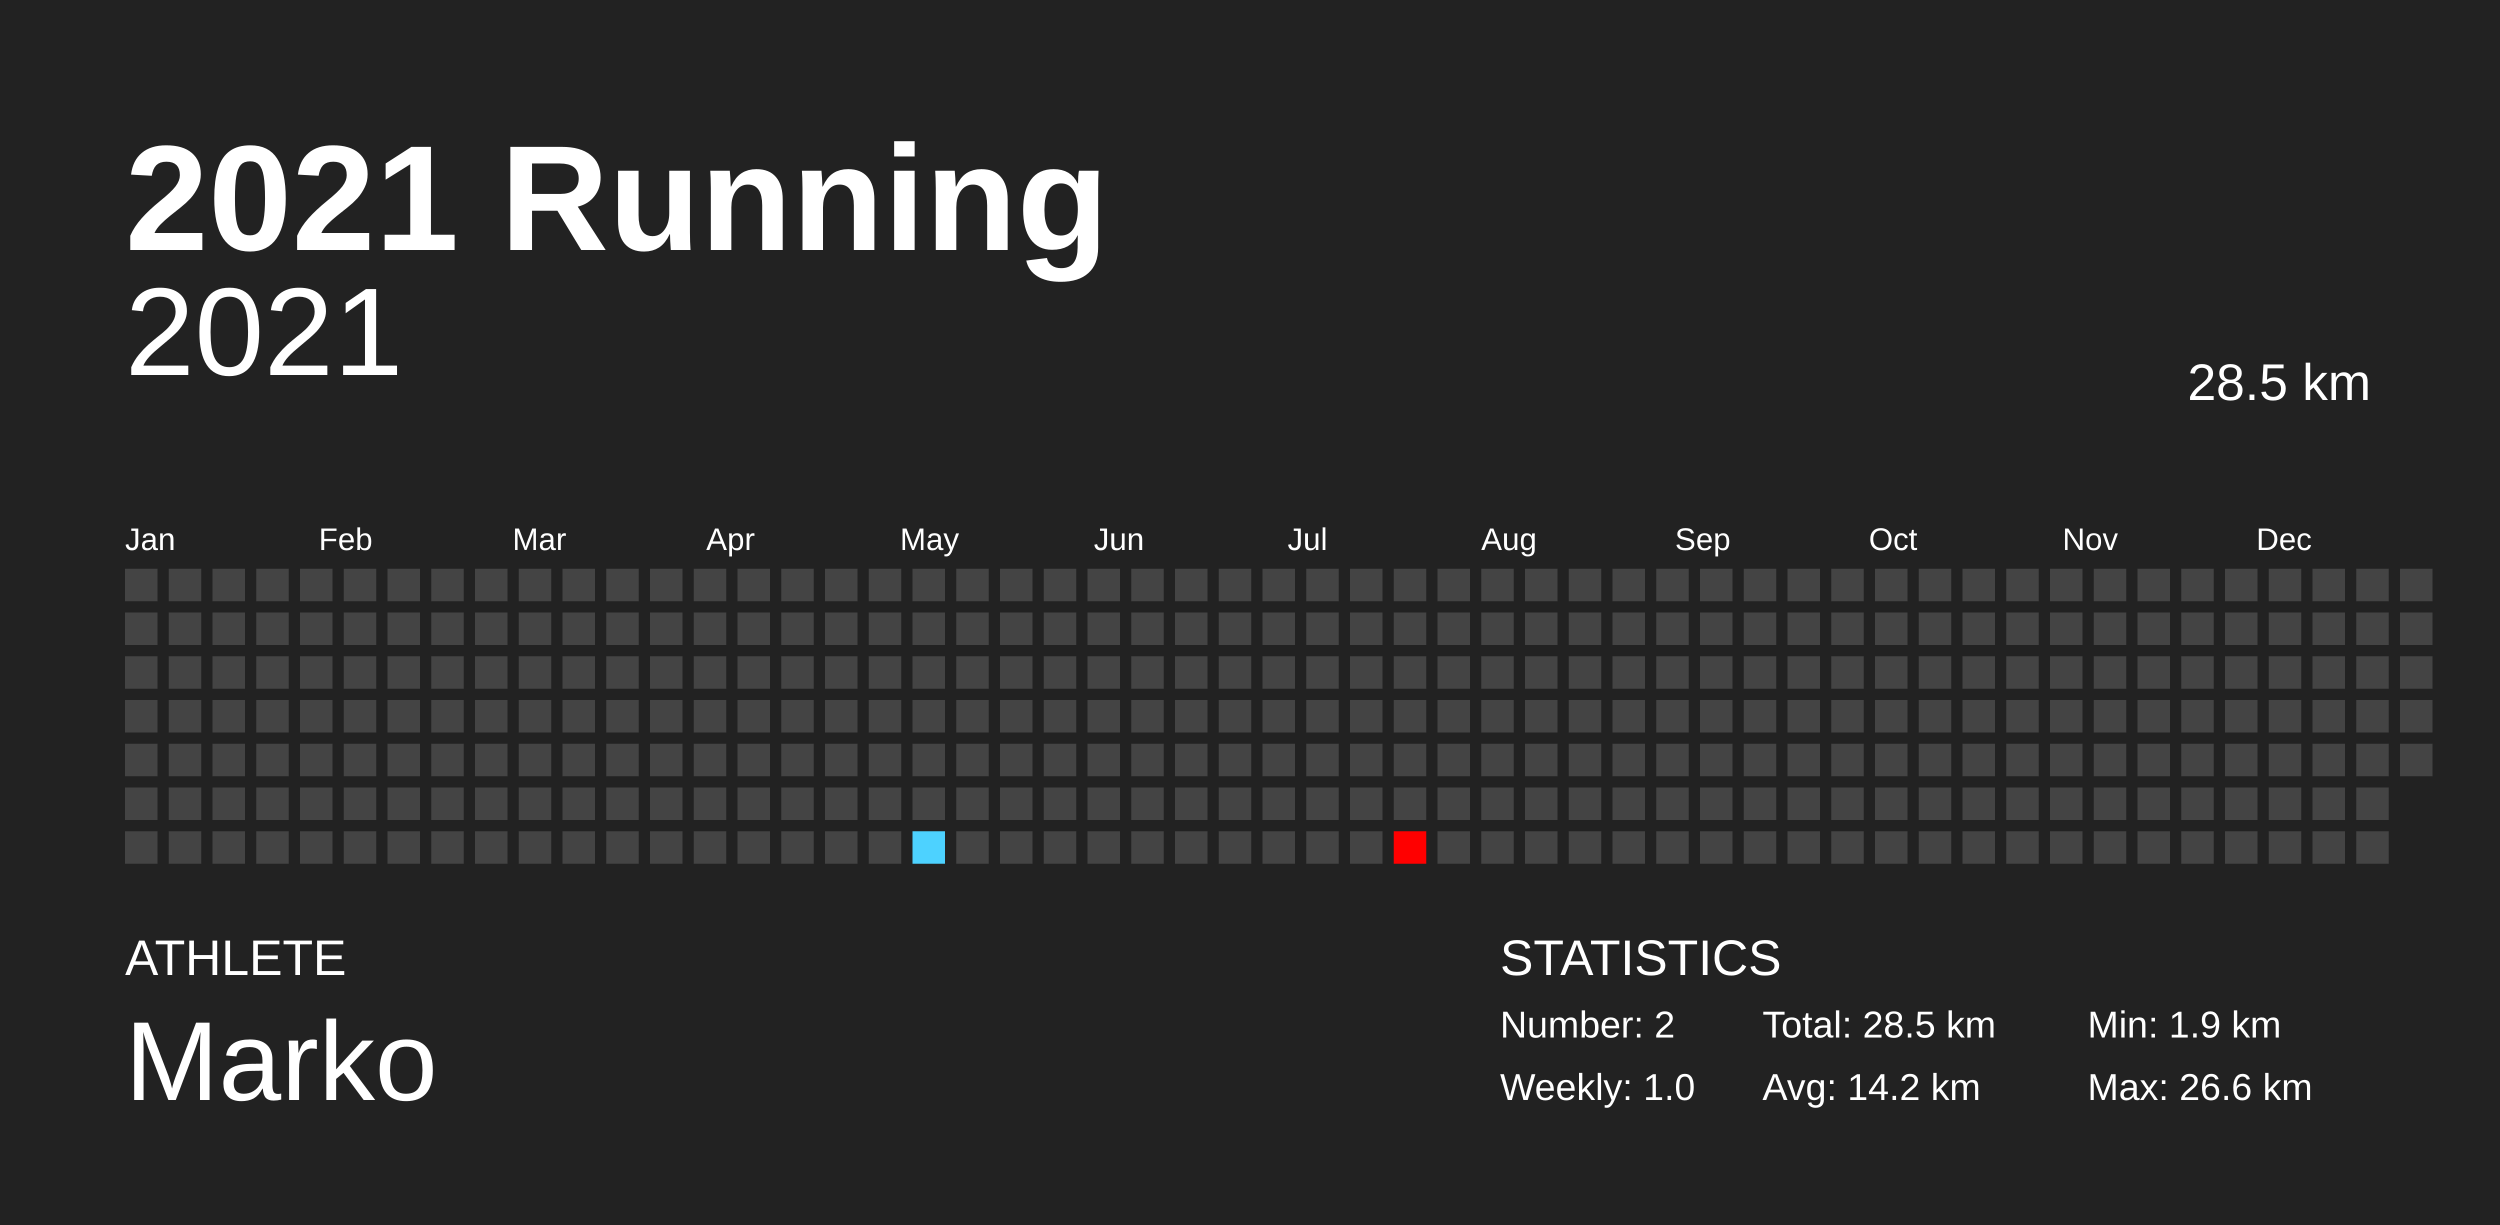
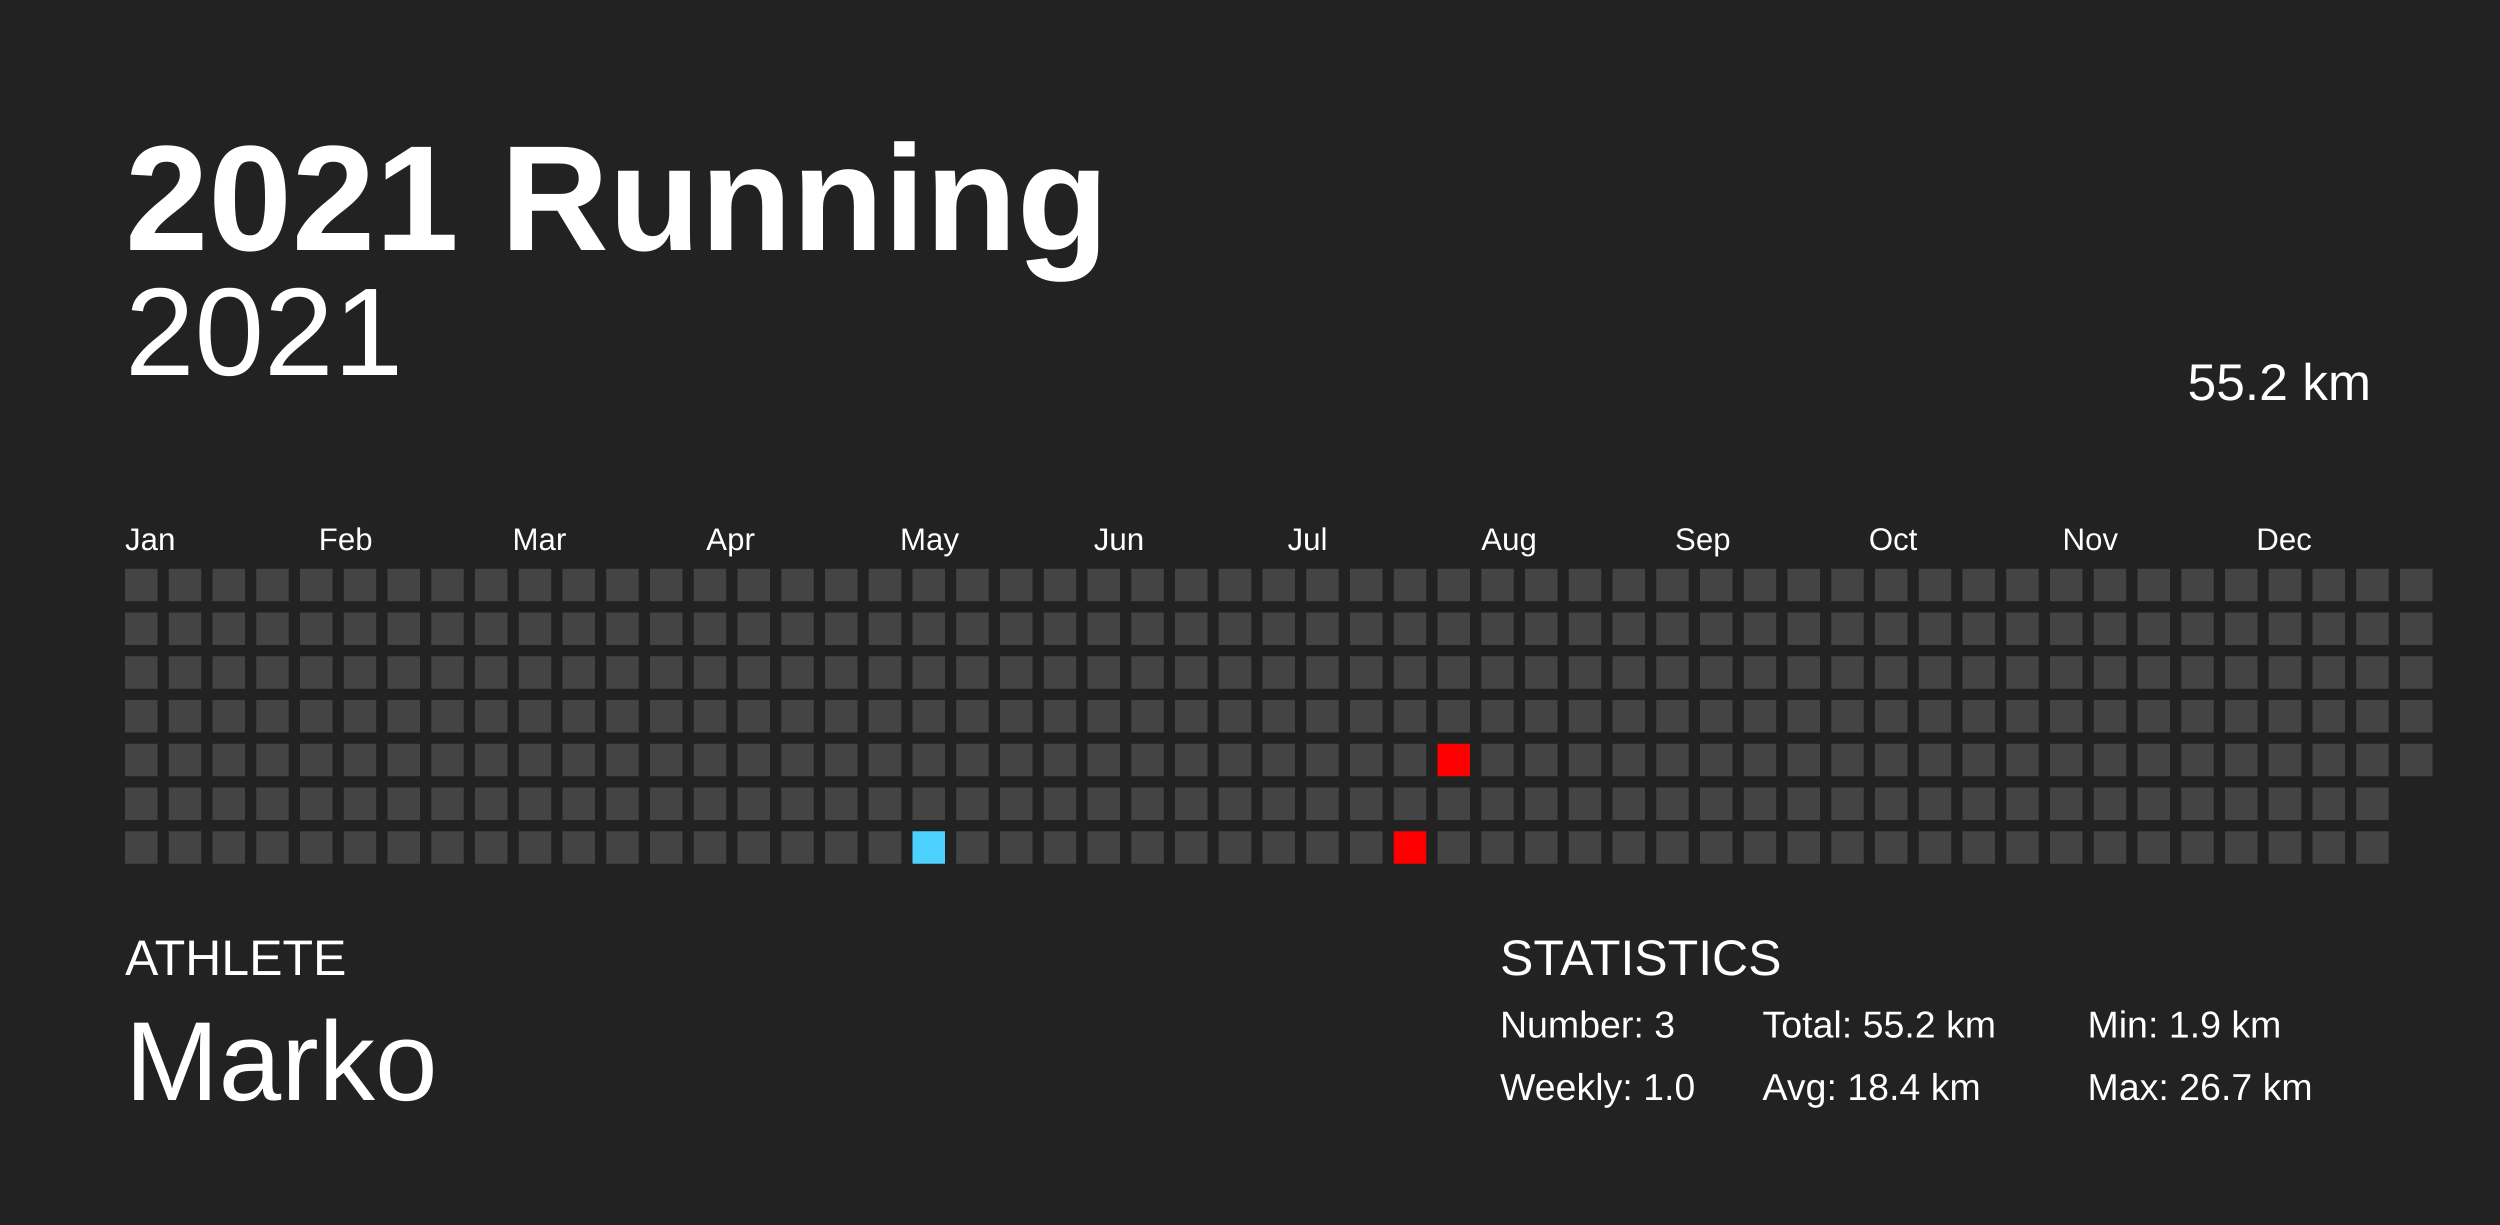
<svg xmlns="http://www.w3.org/2000/svg" baseProfile="full" height="98mm" version="1.1" viewBox="0,0,200,98" width="200mm">
  <defs />
  <rect fill="#222222" height="98" width="200" x="0" y="0" />
  <text fill="#FFFFFF" style="font-size:12px; font-family:Arial; font-weight:bold;" x="10" y="20">2021 Running</text>
  <text fill="#FFFFFF" style="font-size:4px; font-family:Arial" x="10" y="78">ATHLETE</text>
  <text fill="#FFFFFF" style="font-size:9px; font-family:Arial" x="10" y="88">Marko</text>
  <text fill="#FFFFFF" style="font-size:4px; font-family:Arial" x="120" y="78">STATISTICS</text>
-   <text fill="#FFFFFF" style="font-size:3px; font-family:Arial" x="120" y="83">Number: 2</text>
+   <text fill="#FFFFFF" style="font-size:3px; font-family:Arial" x="120" y="83">Number: 3</text>
  <text fill="#FFFFFF" style="font-size:3px; font-family:Arial" x="120" y="88">Weekly: 1.0</text>
-   <text fill="#FFFFFF" style="font-size:3px; font-family:Arial" x="141" y="83">Total: 28.5 km</text>
-   <text fill="#FFFFFF" style="font-size:3px; font-family:Arial" x="141" y="88">Avg: 14.2 km</text>
+   <text fill="#FFFFFF" style="font-size:3px; font-family:Arial" x="141" y="83">Total: 55.2 km</text>
+   <text fill="#FFFFFF" style="font-size:3px; font-family:Arial" x="141" y="88">Avg: 18.4 km</text>
  <text fill="#FFFFFF" style="font-size:3px; font-family:Arial" x="167" y="83">Min: 1.9 km</text>
-   <text fill="#FFFFFF" style="font-size:3px; font-family:Arial" x="167" y="88">Max: 26.6 km</text>
+   <text fill="#FFFFFF" style="font-size:3px; font-family:Arial" x="167" y="88">Max: 26.7 km</text>
  <text alignment-baseline="hanging" fill="#FFFFFF" style="font-size:10.0px; font-family:Arial;" x="10" y="30">2021</text>
-   <text alignment-baseline="hanging" fill="#FFFFFF" style="font-size:4.125px; font-family:Arial;" x="175" y="32">28.5 km</text>
+   <text alignment-baseline="hanging" fill="#FFFFFF" style="font-size:4.125px; font-family:Arial;" x="175" y="32">55.2 km</text>
  <text fill="#FFFFFF" style="font-size:2.5px; font-family:Arial" x="10.0" y="44">Jan</text>
  <text fill="#FFFFFF" style="font-size:2.5px; font-family:Arial" x="25.5" y="44">Feb</text>
  <text fill="#FFFFFF" style="font-size:2.5px; font-family:Arial" x="41.0" y="44">Mar</text>
  <text fill="#FFFFFF" style="font-size:2.5px; font-family:Arial" x="56.5" y="44">Apr</text>
  <text fill="#FFFFFF" style="font-size:2.5px; font-family:Arial" x="72.0" y="44">May</text>
  <text fill="#FFFFFF" style="font-size:2.5px; font-family:Arial" x="87.5" y="44">Jun</text>
  <text fill="#FFFFFF" style="font-size:2.5px; font-family:Arial" x="103.0" y="44">Jul</text>
  <text fill="#FFFFFF" style="font-size:2.5px; font-family:Arial" x="118.5" y="44">Aug</text>
  <text fill="#FFFFFF" style="font-size:2.5px; font-family:Arial" x="134.0" y="44">Sep</text>
  <text fill="#FFFFFF" style="font-size:2.5px; font-family:Arial" x="149.5" y="44">Oct</text>
  <text fill="#FFFFFF" style="font-size:2.5px; font-family:Arial" x="165.0" y="44">Nov</text>
  <text fill="#FFFFFF" style="font-size:2.5px; font-family:Arial" x="180.5" y="44">Dec</text>
  <rect fill="#444444" height="2.6" width="2.6" x="10.0" y="45.5" />
  <rect fill="#444444" height="2.6" width="2.6" x="10.0" y="49.0" />
  <rect fill="#444444" height="2.6" width="2.6" x="10.0" y="52.5" />
  <rect fill="#444444" height="2.6" width="2.6" x="10.0" y="56.0" />
  <rect fill="#444444" height="2.6" width="2.6" x="10.0" y="59.5" />
  <rect fill="#444444" height="2.6" width="2.6" x="10.0" y="63.0" />
  <rect fill="#444444" height="2.6" width="2.6" x="10.0" y="66.5" />
  <rect fill="#444444" height="2.6" width="2.6" x="13.5" y="45.5" />
  <rect fill="#444444" height="2.6" width="2.6" x="13.5" y="49.0" />
  <rect fill="#444444" height="2.6" width="2.6" x="13.5" y="52.5" />
  <rect fill="#444444" height="2.6" width="2.6" x="13.5" y="56.0" />
  <rect fill="#444444" height="2.6" width="2.6" x="13.5" y="59.5" />
  <rect fill="#444444" height="2.6" width="2.6" x="13.5" y="63.0" />
  <rect fill="#444444" height="2.6" width="2.6" x="13.5" y="66.5" />
  <rect fill="#444444" height="2.6" width="2.6" x="17.0" y="45.5" />
  <rect fill="#444444" height="2.6" width="2.6" x="17.0" y="49.0" />
  <rect fill="#444444" height="2.6" width="2.6" x="17.0" y="52.5" />
  <rect fill="#444444" height="2.6" width="2.6" x="17.0" y="56.0" />
  <rect fill="#444444" height="2.6" width="2.6" x="17.0" y="59.5" />
  <rect fill="#444444" height="2.6" width="2.6" x="17.0" y="63.0" />
  <rect fill="#444444" height="2.6" width="2.6" x="17.0" y="66.5" />
  <rect fill="#444444" height="2.6" width="2.6" x="20.5" y="45.5" />
  <rect fill="#444444" height="2.6" width="2.6" x="20.5" y="49.0" />
  <rect fill="#444444" height="2.6" width="2.6" x="20.5" y="52.5" />
  <rect fill="#444444" height="2.6" width="2.6" x="20.5" y="56.0" />
  <rect fill="#444444" height="2.6" width="2.6" x="20.5" y="59.5" />
  <rect fill="#444444" height="2.6" width="2.6" x="20.5" y="63.0" />
  <rect fill="#444444" height="2.6" width="2.6" x="20.5" y="66.5" />
  <rect fill="#444444" height="2.6" width="2.6" x="24.0" y="45.5" />
  <rect fill="#444444" height="2.6" width="2.6" x="24.0" y="49.0" />
  <rect fill="#444444" height="2.6" width="2.6" x="24.0" y="52.5" />
  <rect fill="#444444" height="2.6" width="2.6" x="24.0" y="56.0" />
  <rect fill="#444444" height="2.6" width="2.6" x="24.0" y="59.5" />
  <rect fill="#444444" height="2.6" width="2.6" x="24.0" y="63.0" />
  <rect fill="#444444" height="2.6" width="2.6" x="24.0" y="66.5" />
  <rect fill="#444444" height="2.6" width="2.6" x="27.5" y="45.5" />
  <rect fill="#444444" height="2.6" width="2.6" x="27.5" y="49.0" />
  <rect fill="#444444" height="2.6" width="2.6" x="27.5" y="52.5" />
  <rect fill="#444444" height="2.6" width="2.6" x="27.5" y="56.0" />
  <rect fill="#444444" height="2.6" width="2.6" x="27.5" y="59.5" />
  <rect fill="#444444" height="2.6" width="2.6" x="27.5" y="63.0" />
  <rect fill="#444444" height="2.6" width="2.6" x="27.5" y="66.5" />
  <rect fill="#444444" height="2.6" width="2.6" x="31.0" y="45.5" />
  <rect fill="#444444" height="2.6" width="2.6" x="31.0" y="49.0" />
  <rect fill="#444444" height="2.6" width="2.6" x="31.0" y="52.5" />
  <rect fill="#444444" height="2.6" width="2.6" x="31.0" y="56.0" />
  <rect fill="#444444" height="2.6" width="2.6" x="31.0" y="59.5" />
  <rect fill="#444444" height="2.6" width="2.6" x="31.0" y="63.0" />
  <rect fill="#444444" height="2.6" width="2.6" x="31.0" y="66.5" />
  <rect fill="#444444" height="2.6" width="2.6" x="34.5" y="45.5" />
  <rect fill="#444444" height="2.6" width="2.6" x="34.5" y="49.0" />
  <rect fill="#444444" height="2.6" width="2.6" x="34.5" y="52.5" />
  <rect fill="#444444" height="2.6" width="2.6" x="34.5" y="56.0" />
  <rect fill="#444444" height="2.6" width="2.6" x="34.5" y="59.5" />
  <rect fill="#444444" height="2.6" width="2.6" x="34.5" y="63.0" />
  <rect fill="#444444" height="2.6" width="2.6" x="34.5" y="66.5" />
  <rect fill="#444444" height="2.6" width="2.6" x="38.0" y="45.5" />
  <rect fill="#444444" height="2.6" width="2.6" x="38.0" y="49.0" />
  <rect fill="#444444" height="2.6" width="2.6" x="38.0" y="52.5" />
  <rect fill="#444444" height="2.6" width="2.6" x="38.0" y="56.0" />
  <rect fill="#444444" height="2.6" width="2.6" x="38.0" y="59.5" />
  <rect fill="#444444" height="2.6" width="2.6" x="38.0" y="63.0" />
  <rect fill="#444444" height="2.6" width="2.6" x="38.0" y="66.5" />
  <rect fill="#444444" height="2.6" width="2.6" x="41.5" y="45.5" />
  <rect fill="#444444" height="2.6" width="2.6" x="41.5" y="49.0" />
  <rect fill="#444444" height="2.6" width="2.6" x="41.5" y="52.5" />
  <rect fill="#444444" height="2.6" width="2.6" x="41.5" y="56.0" />
  <rect fill="#444444" height="2.6" width="2.6" x="41.5" y="59.5" />
  <rect fill="#444444" height="2.6" width="2.6" x="41.5" y="63.0" />
  <rect fill="#444444" height="2.6" width="2.6" x="41.5" y="66.5" />
  <rect fill="#444444" height="2.6" width="2.6" x="45.0" y="45.5" />
  <rect fill="#444444" height="2.6" width="2.6" x="45.0" y="49.0" />
  <rect fill="#444444" height="2.6" width="2.6" x="45.0" y="52.5" />
  <rect fill="#444444" height="2.6" width="2.6" x="45.0" y="56.0" />
  <rect fill="#444444" height="2.6" width="2.6" x="45.0" y="59.5" />
  <rect fill="#444444" height="2.6" width="2.6" x="45.0" y="63.0" />
  <rect fill="#444444" height="2.6" width="2.6" x="45.0" y="66.5" />
  <rect fill="#444444" height="2.6" width="2.6" x="48.5" y="45.5" />
  <rect fill="#444444" height="2.6" width="2.6" x="48.5" y="49.0" />
  <rect fill="#444444" height="2.6" width="2.6" x="48.5" y="52.5" />
  <rect fill="#444444" height="2.6" width="2.6" x="48.5" y="56.0" />
  <rect fill="#444444" height="2.6" width="2.6" x="48.5" y="59.5" />
  <rect fill="#444444" height="2.6" width="2.6" x="48.5" y="63.0" />
  <rect fill="#444444" height="2.6" width="2.6" x="48.5" y="66.5" />
  <rect fill="#444444" height="2.6" width="2.6" x="52.0" y="45.5" />
  <rect fill="#444444" height="2.6" width="2.6" x="52.0" y="49.0" />
  <rect fill="#444444" height="2.6" width="2.6" x="52.0" y="52.5" />
  <rect fill="#444444" height="2.6" width="2.6" x="52.0" y="56.0" />
  <rect fill="#444444" height="2.6" width="2.6" x="52.0" y="59.5" />
  <rect fill="#444444" height="2.6" width="2.6" x="52.0" y="63.0" />
  <rect fill="#444444" height="2.6" width="2.6" x="52.0" y="66.5" />
  <rect fill="#444444" height="2.6" width="2.6" x="55.5" y="45.5" />
  <rect fill="#444444" height="2.6" width="2.6" x="55.5" y="49.0" />
  <rect fill="#444444" height="2.6" width="2.6" x="55.5" y="52.5" />
  <rect fill="#444444" height="2.6" width="2.6" x="55.5" y="56.0" />
  <rect fill="#444444" height="2.6" width="2.6" x="55.5" y="59.5" />
  <rect fill="#444444" height="2.6" width="2.6" x="55.5" y="63.0" />
  <rect fill="#444444" height="2.6" width="2.6" x="55.5" y="66.5" />
  <rect fill="#444444" height="2.6" width="2.6" x="59.0" y="45.5" />
  <rect fill="#444444" height="2.6" width="2.6" x="59.0" y="49.0" />
  <rect fill="#444444" height="2.6" width="2.6" x="59.0" y="52.5" />
  <rect fill="#444444" height="2.6" width="2.6" x="59.0" y="56.0" />
  <rect fill="#444444" height="2.6" width="2.6" x="59.0" y="59.5" />
  <rect fill="#444444" height="2.6" width="2.6" x="59.0" y="63.0" />
  <rect fill="#444444" height="2.6" width="2.6" x="59.0" y="66.5" />
  <rect fill="#444444" height="2.6" width="2.6" x="62.5" y="45.5" />
  <rect fill="#444444" height="2.6" width="2.6" x="62.5" y="49.0" />
  <rect fill="#444444" height="2.6" width="2.6" x="62.5" y="52.5" />
  <rect fill="#444444" height="2.6" width="2.6" x="62.5" y="56.0" />
  <rect fill="#444444" height="2.6" width="2.6" x="62.5" y="59.5" />
  <rect fill="#444444" height="2.6" width="2.6" x="62.5" y="63.0" />
  <rect fill="#444444" height="2.6" width="2.6" x="62.5" y="66.5" />
  <rect fill="#444444" height="2.6" width="2.6" x="66.0" y="45.5" />
  <rect fill="#444444" height="2.6" width="2.6" x="66.0" y="49.0" />
  <rect fill="#444444" height="2.6" width="2.6" x="66.0" y="52.5" />
  <rect fill="#444444" height="2.6" width="2.6" x="66.0" y="56.0" />
  <rect fill="#444444" height="2.6" width="2.6" x="66.0" y="59.5" />
  <rect fill="#444444" height="2.6" width="2.6" x="66.0" y="63.0" />
  <rect fill="#444444" height="2.6" width="2.6" x="66.0" y="66.5" />
  <rect fill="#444444" height="2.6" width="2.6" x="69.5" y="45.5" />
  <rect fill="#444444" height="2.6" width="2.6" x="69.5" y="49.0" />
  <rect fill="#444444" height="2.6" width="2.6" x="69.5" y="52.5" />
  <rect fill="#444444" height="2.6" width="2.6" x="69.5" y="56.0" />
  <rect fill="#444444" height="2.6" width="2.6" x="69.5" y="59.5" />
  <rect fill="#444444" height="2.6" width="2.6" x="69.5" y="63.0" />
  <rect fill="#444444" height="2.6" width="2.6" x="69.5" y="66.5" />
  <rect fill="#444444" height="2.6" width="2.6" x="73.0" y="45.5" />
  <rect fill="#444444" height="2.6" width="2.6" x="73.0" y="49.0" />
  <rect fill="#444444" height="2.6" width="2.6" x="73.0" y="52.5" />
  <rect fill="#444444" height="2.6" width="2.6" x="73.0" y="56.0" />
  <rect fill="#444444" height="2.6" width="2.6" x="73.0" y="59.5" />
  <rect fill="#444444" height="2.6" width="2.6" x="73.0" y="63.0" />
  <rect fill="#4dd2ff" height="2.6" width="2.6" x="73.0" y="66.5" />
  <rect fill="#444444" height="2.6" width="2.6" x="76.5" y="45.5" />
  <rect fill="#444444" height="2.6" width="2.6" x="76.5" y="49.0" />
  <rect fill="#444444" height="2.6" width="2.6" x="76.5" y="52.5" />
  <rect fill="#444444" height="2.6" width="2.6" x="76.5" y="56.0" />
  <rect fill="#444444" height="2.6" width="2.6" x="76.5" y="59.5" />
  <rect fill="#444444" height="2.6" width="2.6" x="76.5" y="63.0" />
  <rect fill="#444444" height="2.6" width="2.6" x="76.5" y="66.5" />
  <rect fill="#444444" height="2.6" width="2.6" x="80.0" y="45.5" />
  <rect fill="#444444" height="2.6" width="2.6" x="80.0" y="49.0" />
  <rect fill="#444444" height="2.6" width="2.6" x="80.0" y="52.5" />
  <rect fill="#444444" height="2.6" width="2.6" x="80.0" y="56.0" />
  <rect fill="#444444" height="2.6" width="2.6" x="80.0" y="59.5" />
  <rect fill="#444444" height="2.6" width="2.6" x="80.0" y="63.0" />
  <rect fill="#444444" height="2.6" width="2.6" x="80.0" y="66.5" />
  <rect fill="#444444" height="2.6" width="2.6" x="83.5" y="45.5" />
  <rect fill="#444444" height="2.6" width="2.6" x="83.5" y="49.0" />
  <rect fill="#444444" height="2.6" width="2.6" x="83.5" y="52.5" />
  <rect fill="#444444" height="2.6" width="2.6" x="83.5" y="56.0" />
  <rect fill="#444444" height="2.6" width="2.6" x="83.5" y="59.5" />
  <rect fill="#444444" height="2.6" width="2.6" x="83.5" y="63.0" />
  <rect fill="#444444" height="2.6" width="2.6" x="83.5" y="66.5" />
  <rect fill="#444444" height="2.6" width="2.6" x="87.0" y="45.5" />
  <rect fill="#444444" height="2.6" width="2.6" x="87.0" y="49.0" />
  <rect fill="#444444" height="2.6" width="2.6" x="87.0" y="52.5" />
  <rect fill="#444444" height="2.6" width="2.6" x="87.0" y="56.0" />
  <rect fill="#444444" height="2.6" width="2.6" x="87.0" y="59.5" />
  <rect fill="#444444" height="2.6" width="2.6" x="87.0" y="63.0" />
  <rect fill="#444444" height="2.6" width="2.6" x="87.0" y="66.5" />
  <rect fill="#444444" height="2.6" width="2.6" x="90.5" y="45.5" />
  <rect fill="#444444" height="2.6" width="2.6" x="90.5" y="49.0" />
  <rect fill="#444444" height="2.6" width="2.6" x="90.5" y="52.5" />
  <rect fill="#444444" height="2.6" width="2.6" x="90.5" y="56.0" />
  <rect fill="#444444" height="2.6" width="2.6" x="90.5" y="59.5" />
  <rect fill="#444444" height="2.6" width="2.6" x="90.5" y="63.0" />
  <rect fill="#444444" height="2.6" width="2.6" x="90.5" y="66.5" />
  <rect fill="#444444" height="2.6" width="2.6" x="94.0" y="45.5" />
  <rect fill="#444444" height="2.6" width="2.6" x="94.0" y="49.0" />
  <rect fill="#444444" height="2.6" width="2.6" x="94.0" y="52.5" />
  <rect fill="#444444" height="2.6" width="2.6" x="94.0" y="56.0" />
  <rect fill="#444444" height="2.6" width="2.6" x="94.0" y="59.5" />
  <rect fill="#444444" height="2.6" width="2.6" x="94.0" y="63.0" />
  <rect fill="#444444" height="2.6" width="2.6" x="94.0" y="66.5" />
  <rect fill="#444444" height="2.6" width="2.6" x="97.5" y="45.5" />
  <rect fill="#444444" height="2.6" width="2.6" x="97.5" y="49.0" />
  <rect fill="#444444" height="2.6" width="2.6" x="97.5" y="52.5" />
  <rect fill="#444444" height="2.6" width="2.6" x="97.5" y="56.0" />
  <rect fill="#444444" height="2.6" width="2.6" x="97.5" y="59.5" />
  <rect fill="#444444" height="2.6" width="2.6" x="97.5" y="63.0" />
  <rect fill="#444444" height="2.6" width="2.6" x="97.5" y="66.5" />
  <rect fill="#444444" height="2.6" width="2.6" x="101.0" y="45.5" />
  <rect fill="#444444" height="2.6" width="2.6" x="101.0" y="49.0" />
  <rect fill="#444444" height="2.6" width="2.6" x="101.0" y="52.5" />
  <rect fill="#444444" height="2.6" width="2.6" x="101.0" y="56.0" />
  <rect fill="#444444" height="2.6" width="2.6" x="101.0" y="59.5" />
  <rect fill="#444444" height="2.6" width="2.6" x="101.0" y="63.0" />
  <rect fill="#444444" height="2.6" width="2.6" x="101.0" y="66.5" />
  <rect fill="#444444" height="2.6" width="2.6" x="104.5" y="45.5" />
  <rect fill="#444444" height="2.6" width="2.6" x="104.5" y="49.0" />
  <rect fill="#444444" height="2.6" width="2.6" x="104.5" y="52.5" />
  <rect fill="#444444" height="2.6" width="2.6" x="104.5" y="56.0" />
  <rect fill="#444444" height="2.6" width="2.6" x="104.5" y="59.5" />
  <rect fill="#444444" height="2.6" width="2.6" x="104.5" y="63.0" />
  <rect fill="#444444" height="2.6" width="2.6" x="104.5" y="66.5" />
  <rect fill="#444444" height="2.6" width="2.6" x="108.0" y="45.5" />
  <rect fill="#444444" height="2.6" width="2.6" x="108.0" y="49.0" />
  <rect fill="#444444" height="2.6" width="2.6" x="108.0" y="52.5" />
  <rect fill="#444444" height="2.6" width="2.6" x="108.0" y="56.0" />
  <rect fill="#444444" height="2.6" width="2.6" x="108.0" y="59.5" />
  <rect fill="#444444" height="2.6" width="2.6" x="108.0" y="63.0" />
  <rect fill="#444444" height="2.6" width="2.6" x="108.0" y="66.5" />
  <rect fill="#444444" height="2.6" width="2.6" x="111.5" y="45.5" />
  <rect fill="#444444" height="2.6" width="2.6" x="111.5" y="49.0" />
  <rect fill="#444444" height="2.6" width="2.6" x="111.5" y="52.5" />
  <rect fill="#444444" height="2.6" width="2.6" x="111.5" y="56.0" />
  <rect fill="#444444" height="2.6" width="2.6" x="111.5" y="59.5" />
  <rect fill="#444444" height="2.6" width="2.6" x="111.5" y="63.0" />
  <rect fill="red" height="2.6" width="2.6" x="111.5" y="66.5" />
  <rect fill="#444444" height="2.6" width="2.6" x="115.0" y="45.5" />
  <rect fill="#444444" height="2.6" width="2.6" x="115.0" y="49.0" />
  <rect fill="#444444" height="2.6" width="2.6" x="115.0" y="52.5" />
  <rect fill="#444444" height="2.6" width="2.6" x="115.0" y="56.0" />
-   <rect fill="#444444" height="2.6" width="2.6" x="115.0" y="59.5" />
+   <rect fill="red" height="2.6" width="2.6" x="115.0" y="59.5" />
  <rect fill="#444444" height="2.6" width="2.6" x="115.0" y="63.0" />
  <rect fill="#444444" height="2.6" width="2.6" x="115.0" y="66.5" />
  <rect fill="#444444" height="2.6" width="2.6" x="118.5" y="45.5" />
  <rect fill="#444444" height="2.6" width="2.6" x="118.5" y="49.0" />
  <rect fill="#444444" height="2.6" width="2.6" x="118.5" y="52.5" />
  <rect fill="#444444" height="2.6" width="2.6" x="118.5" y="56.0" />
  <rect fill="#444444" height="2.6" width="2.6" x="118.5" y="59.5" />
  <rect fill="#444444" height="2.6" width="2.6" x="118.5" y="63.0" />
  <rect fill="#444444" height="2.6" width="2.6" x="118.5" y="66.5" />
  <rect fill="#444444" height="2.6" width="2.6" x="122.0" y="45.5" />
  <rect fill="#444444" height="2.6" width="2.6" x="122.0" y="49.0" />
  <rect fill="#444444" height="2.6" width="2.6" x="122.0" y="52.5" />
  <rect fill="#444444" height="2.6" width="2.6" x="122.0" y="56.0" />
  <rect fill="#444444" height="2.6" width="2.6" x="122.0" y="59.5" />
  <rect fill="#444444" height="2.6" width="2.6" x="122.0" y="63.0" />
  <rect fill="#444444" height="2.6" width="2.6" x="122.0" y="66.5" />
  <rect fill="#444444" height="2.6" width="2.6" x="125.5" y="45.5" />
  <rect fill="#444444" height="2.6" width="2.6" x="125.5" y="49.0" />
  <rect fill="#444444" height="2.6" width="2.6" x="125.5" y="52.5" />
  <rect fill="#444444" height="2.6" width="2.6" x="125.5" y="56.0" />
  <rect fill="#444444" height="2.6" width="2.6" x="125.5" y="59.5" />
  <rect fill="#444444" height="2.6" width="2.6" x="125.5" y="63.0" />
  <rect fill="#444444" height="2.6" width="2.6" x="125.5" y="66.5" />
  <rect fill="#444444" height="2.6" width="2.6" x="129.0" y="45.5" />
  <rect fill="#444444" height="2.6" width="2.6" x="129.0" y="49.0" />
  <rect fill="#444444" height="2.6" width="2.6" x="129.0" y="52.5" />
  <rect fill="#444444" height="2.6" width="2.6" x="129.0" y="56.0" />
  <rect fill="#444444" height="2.6" width="2.6" x="129.0" y="59.5" />
  <rect fill="#444444" height="2.6" width="2.6" x="129.0" y="63.0" />
  <rect fill="#444444" height="2.6" width="2.6" x="129.0" y="66.5" />
  <rect fill="#444444" height="2.6" width="2.6" x="132.5" y="45.5" />
  <rect fill="#444444" height="2.6" width="2.6" x="132.5" y="49.0" />
  <rect fill="#444444" height="2.6" width="2.6" x="132.5" y="52.5" />
  <rect fill="#444444" height="2.6" width="2.6" x="132.5" y="56.0" />
  <rect fill="#444444" height="2.6" width="2.6" x="132.5" y="59.5" />
  <rect fill="#444444" height="2.6" width="2.6" x="132.5" y="63.0" />
  <rect fill="#444444" height="2.6" width="2.6" x="132.5" y="66.5" />
  <rect fill="#444444" height="2.6" width="2.6" x="136.0" y="45.5" />
  <rect fill="#444444" height="2.6" width="2.6" x="136.0" y="49.0" />
  <rect fill="#444444" height="2.6" width="2.6" x="136.0" y="52.5" />
  <rect fill="#444444" height="2.6" width="2.6" x="136.0" y="56.0" />
  <rect fill="#444444" height="2.6" width="2.6" x="136.0" y="59.5" />
  <rect fill="#444444" height="2.6" width="2.6" x="136.0" y="63.0" />
  <rect fill="#444444" height="2.6" width="2.6" x="136.0" y="66.5" />
  <rect fill="#444444" height="2.6" width="2.6" x="139.5" y="45.5" />
  <rect fill="#444444" height="2.6" width="2.6" x="139.5" y="49.0" />
  <rect fill="#444444" height="2.6" width="2.6" x="139.5" y="52.5" />
  <rect fill="#444444" height="2.6" width="2.6" x="139.5" y="56.0" />
  <rect fill="#444444" height="2.6" width="2.6" x="139.5" y="59.5" />
  <rect fill="#444444" height="2.6" width="2.6" x="139.5" y="63.0" />
  <rect fill="#444444" height="2.6" width="2.6" x="139.5" y="66.5" />
  <rect fill="#444444" height="2.6" width="2.6" x="143.0" y="45.5" />
  <rect fill="#444444" height="2.6" width="2.6" x="143.0" y="49.0" />
  <rect fill="#444444" height="2.6" width="2.6" x="143.0" y="52.5" />
  <rect fill="#444444" height="2.6" width="2.6" x="143.0" y="56.0" />
  <rect fill="#444444" height="2.6" width="2.6" x="143.0" y="59.5" />
  <rect fill="#444444" height="2.6" width="2.6" x="143.0" y="63.0" />
  <rect fill="#444444" height="2.6" width="2.6" x="143.0" y="66.5" />
  <rect fill="#444444" height="2.6" width="2.6" x="146.5" y="45.5" />
  <rect fill="#444444" height="2.6" width="2.6" x="146.5" y="49.0" />
  <rect fill="#444444" height="2.6" width="2.6" x="146.5" y="52.5" />
  <rect fill="#444444" height="2.6" width="2.6" x="146.5" y="56.0" />
  <rect fill="#444444" height="2.6" width="2.6" x="146.5" y="59.5" />
  <rect fill="#444444" height="2.6" width="2.6" x="146.5" y="63.0" />
  <rect fill="#444444" height="2.6" width="2.6" x="146.5" y="66.5" />
  <rect fill="#444444" height="2.6" width="2.6" x="150.0" y="45.5" />
  <rect fill="#444444" height="2.6" width="2.6" x="150.0" y="49.0" />
  <rect fill="#444444" height="2.6" width="2.6" x="150.0" y="52.5" />
  <rect fill="#444444" height="2.6" width="2.6" x="150.0" y="56.0" />
  <rect fill="#444444" height="2.6" width="2.6" x="150.0" y="59.5" />
  <rect fill="#444444" height="2.6" width="2.6" x="150.0" y="63.0" />
  <rect fill="#444444" height="2.6" width="2.6" x="150.0" y="66.5" />
  <rect fill="#444444" height="2.6" width="2.6" x="153.5" y="45.5" />
  <rect fill="#444444" height="2.6" width="2.6" x="153.5" y="49.0" />
  <rect fill="#444444" height="2.6" width="2.6" x="153.5" y="52.5" />
  <rect fill="#444444" height="2.6" width="2.6" x="153.5" y="56.0" />
  <rect fill="#444444" height="2.6" width="2.6" x="153.5" y="59.5" />
  <rect fill="#444444" height="2.6" width="2.6" x="153.5" y="63.0" />
  <rect fill="#444444" height="2.6" width="2.6" x="153.5" y="66.5" />
  <rect fill="#444444" height="2.6" width="2.6" x="157.0" y="45.5" />
  <rect fill="#444444" height="2.6" width="2.6" x="157.0" y="49.0" />
  <rect fill="#444444" height="2.6" width="2.6" x="157.0" y="52.5" />
  <rect fill="#444444" height="2.6" width="2.6" x="157.0" y="56.0" />
  <rect fill="#444444" height="2.6" width="2.6" x="157.0" y="59.5" />
  <rect fill="#444444" height="2.6" width="2.6" x="157.0" y="63.0" />
  <rect fill="#444444" height="2.6" width="2.6" x="157.0" y="66.5" />
  <rect fill="#444444" height="2.6" width="2.6" x="160.5" y="45.5" />
  <rect fill="#444444" height="2.6" width="2.6" x="160.5" y="49.0" />
  <rect fill="#444444" height="2.6" width="2.6" x="160.5" y="52.5" />
  <rect fill="#444444" height="2.6" width="2.6" x="160.5" y="56.0" />
  <rect fill="#444444" height="2.6" width="2.6" x="160.5" y="59.5" />
  <rect fill="#444444" height="2.6" width="2.6" x="160.5" y="63.0" />
  <rect fill="#444444" height="2.6" width="2.6" x="160.5" y="66.5" />
  <rect fill="#444444" height="2.6" width="2.6" x="164.0" y="45.5" />
  <rect fill="#444444" height="2.6" width="2.6" x="164.0" y="49.0" />
  <rect fill="#444444" height="2.6" width="2.6" x="164.0" y="52.5" />
  <rect fill="#444444" height="2.6" width="2.6" x="164.0" y="56.0" />
  <rect fill="#444444" height="2.6" width="2.6" x="164.0" y="59.5" />
  <rect fill="#444444" height="2.6" width="2.6" x="164.0" y="63.0" />
  <rect fill="#444444" height="2.6" width="2.6" x="164.0" y="66.5" />
  <rect fill="#444444" height="2.6" width="2.6" x="167.5" y="45.5" />
  <rect fill="#444444" height="2.6" width="2.6" x="167.5" y="49.0" />
  <rect fill="#444444" height="2.6" width="2.6" x="167.5" y="52.5" />
  <rect fill="#444444" height="2.6" width="2.6" x="167.5" y="56.0" />
  <rect fill="#444444" height="2.6" width="2.6" x="167.5" y="59.5" />
  <rect fill="#444444" height="2.6" width="2.6" x="167.5" y="63.0" />
  <rect fill="#444444" height="2.6" width="2.6" x="167.5" y="66.5" />
  <rect fill="#444444" height="2.6" width="2.6" x="171.0" y="45.5" />
  <rect fill="#444444" height="2.6" width="2.6" x="171.0" y="49.0" />
  <rect fill="#444444" height="2.6" width="2.6" x="171.0" y="52.5" />
  <rect fill="#444444" height="2.6" width="2.6" x="171.0" y="56.0" />
  <rect fill="#444444" height="2.6" width="2.6" x="171.0" y="59.5" />
  <rect fill="#444444" height="2.6" width="2.6" x="171.0" y="63.0" />
  <rect fill="#444444" height="2.6" width="2.6" x="171.0" y="66.5" />
  <rect fill="#444444" height="2.6" width="2.6" x="174.5" y="45.5" />
  <rect fill="#444444" height="2.6" width="2.6" x="174.5" y="49.0" />
  <rect fill="#444444" height="2.6" width="2.6" x="174.5" y="52.5" />
  <rect fill="#444444" height="2.6" width="2.6" x="174.5" y="56.0" />
  <rect fill="#444444" height="2.6" width="2.6" x="174.5" y="59.5" />
  <rect fill="#444444" height="2.6" width="2.6" x="174.5" y="63.0" />
  <rect fill="#444444" height="2.6" width="2.6" x="174.5" y="66.5" />
  <rect fill="#444444" height="2.6" width="2.6" x="178.0" y="45.5" />
  <rect fill="#444444" height="2.6" width="2.6" x="178.0" y="49.0" />
  <rect fill="#444444" height="2.6" width="2.6" x="178.0" y="52.5" />
  <rect fill="#444444" height="2.6" width="2.6" x="178.0" y="56.0" />
  <rect fill="#444444" height="2.6" width="2.6" x="178.0" y="59.5" />
  <rect fill="#444444" height="2.6" width="2.6" x="178.0" y="63.0" />
  <rect fill="#444444" height="2.6" width="2.6" x="178.0" y="66.5" />
  <rect fill="#444444" height="2.6" width="2.6" x="181.5" y="45.5" />
  <rect fill="#444444" height="2.6" width="2.6" x="181.5" y="49.0" />
  <rect fill="#444444" height="2.6" width="2.6" x="181.5" y="52.5" />
  <rect fill="#444444" height="2.6" width="2.6" x="181.5" y="56.0" />
  <rect fill="#444444" height="2.6" width="2.6" x="181.5" y="59.5" />
  <rect fill="#444444" height="2.6" width="2.6" x="181.5" y="63.0" />
  <rect fill="#444444" height="2.6" width="2.6" x="181.5" y="66.5" />
  <rect fill="#444444" height="2.6" width="2.6" x="185.0" y="45.5" />
  <rect fill="#444444" height="2.6" width="2.6" x="185.0" y="49.0" />
  <rect fill="#444444" height="2.6" width="2.6" x="185.0" y="52.5" />
  <rect fill="#444444" height="2.6" width="2.6" x="185.0" y="56.0" />
  <rect fill="#444444" height="2.6" width="2.6" x="185.0" y="59.5" />
  <rect fill="#444444" height="2.6" width="2.6" x="185.0" y="63.0" />
  <rect fill="#444444" height="2.6" width="2.6" x="185.0" y="66.5" />
  <rect fill="#444444" height="2.6" width="2.6" x="188.5" y="45.5" />
  <rect fill="#444444" height="2.6" width="2.6" x="188.5" y="49.0" />
  <rect fill="#444444" height="2.6" width="2.6" x="188.5" y="52.5" />
  <rect fill="#444444" height="2.6" width="2.6" x="188.5" y="56.0" />
  <rect fill="#444444" height="2.6" width="2.6" x="188.5" y="59.5" />
  <rect fill="#444444" height="2.6" width="2.6" x="188.5" y="63.0" />
  <rect fill="#444444" height="2.6" width="2.6" x="188.5" y="66.5" />
  <rect fill="#444444" height="2.6" width="2.6" x="192.0" y="45.5" />
  <rect fill="#444444" height="2.6" width="2.6" x="192.0" y="49.0" />
  <rect fill="#444444" height="2.6" width="2.6" x="192.0" y="52.5" />
  <rect fill="#444444" height="2.6" width="2.6" x="192.0" y="56.0" />
  <rect fill="#444444" height="2.6" width="2.6" x="192.0" y="59.5" />
</svg>
